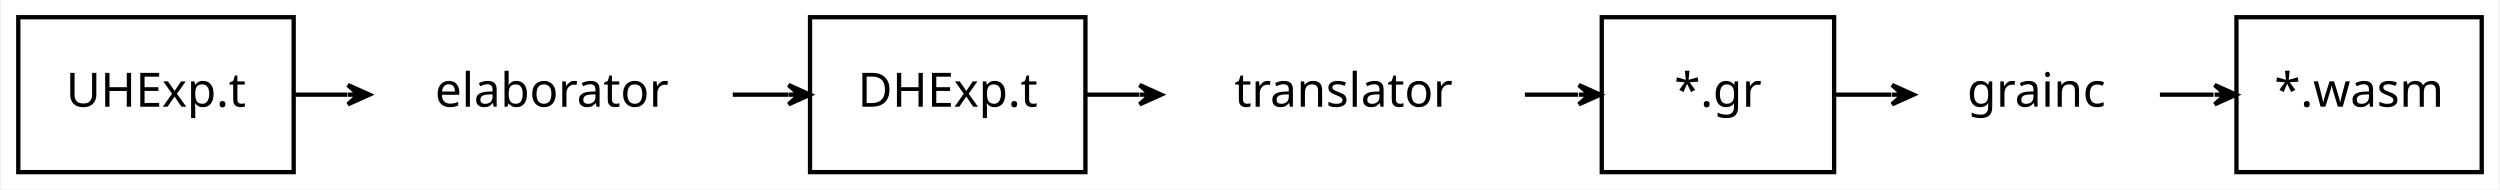
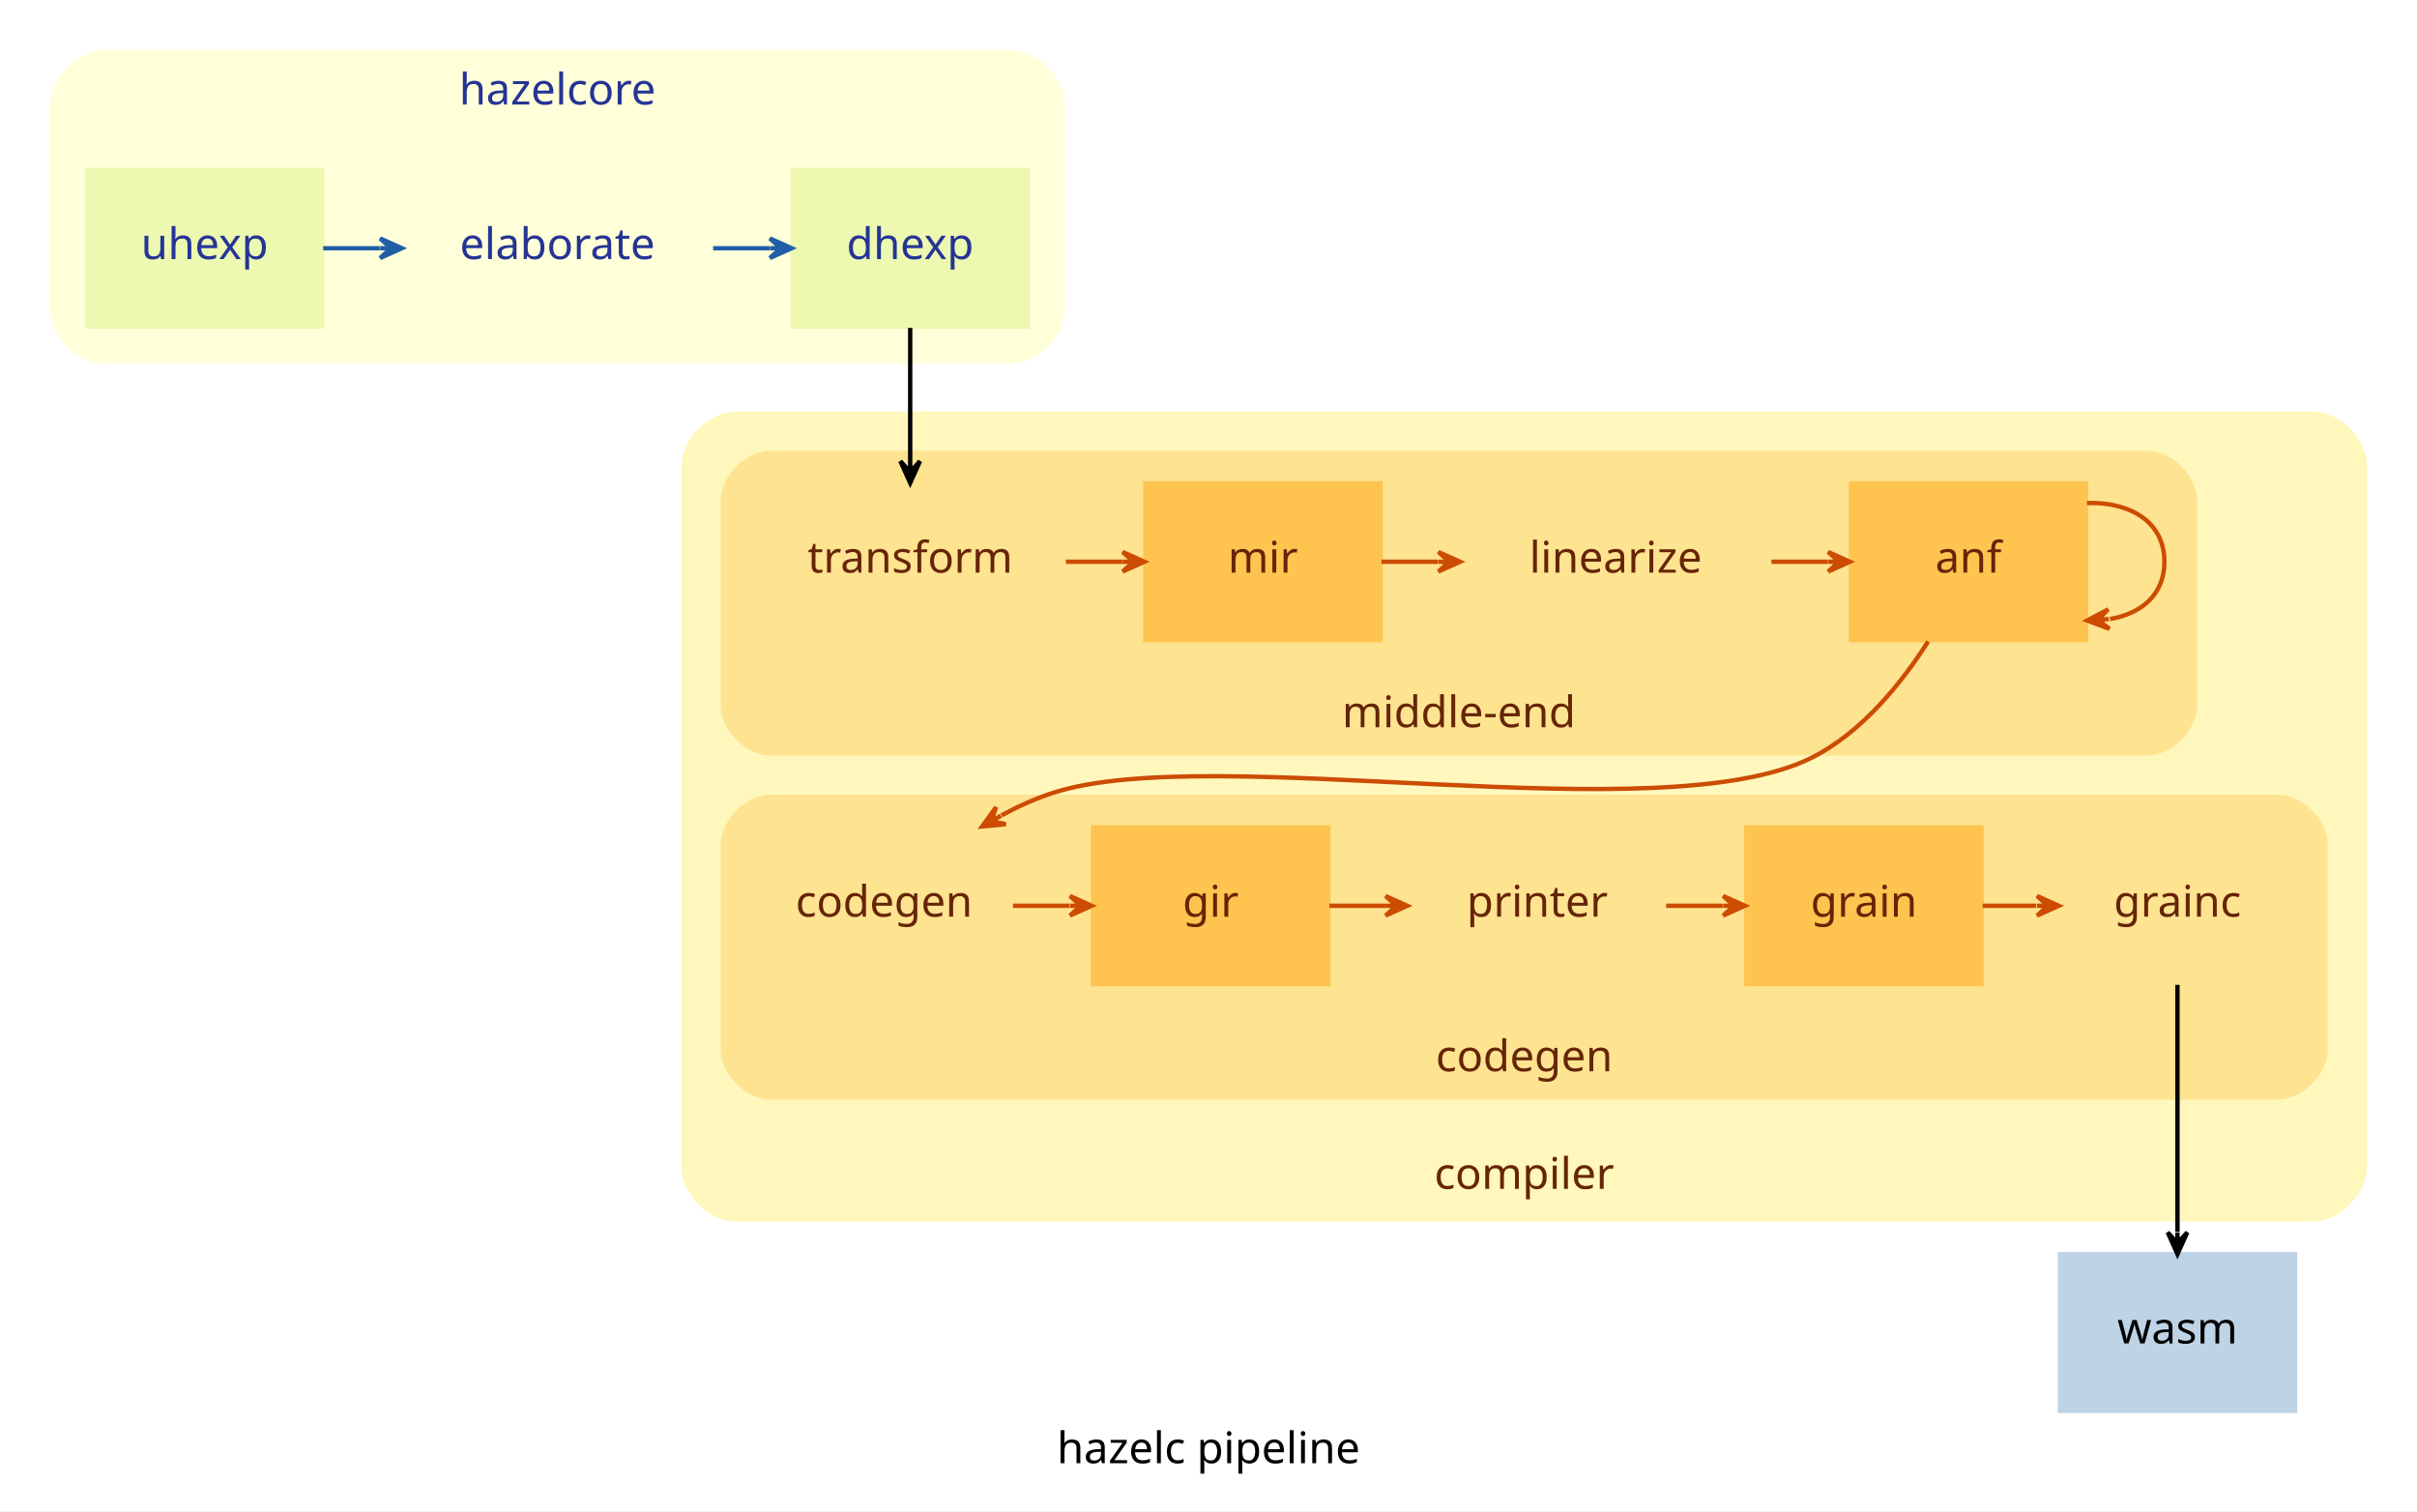
- <svg xmlns="http://www.w3.org/2000/svg" width="581pt" height="44pt" viewBox="0.00 0.00 580.50 44.00">
-   <g id="graph0" class="graph" transform="scale(1 1) rotate(0) translate(4 40)">
-     <polygon fill="white" stroke="transparent" points="-4,4 -4,-40 576.5,-40 576.5,4 -4,4" />
+ <svg xmlns="http://www.w3.org/2000/svg" width="555pt" height="347pt" viewBox="0.00 0.00 555.00 347.00">
+   <g id="graph0" class="graph" transform="scale(1 1) rotate(0) translate(4 343)">
+     <polygon fill="white" stroke="transparent" points="-4,4 -4,-343 551,-343 551,4 -4,4" />
+     <text text-anchor="middle" x="273.5" y="-7" font-family="Fira Code" font-size="10.00">hazelc pipeline</text>
+     <g id="clust1" class="cluster">
+       <path fill="#ffffd9" stroke="#ffffd9" d="M20,-260C20,-260 228,-260 228,-260 234,-260 240,-266 240,-272 240,-272 240,-319 240,-319 240,-325 234,-331 228,-331 228,-331 20,-331 20,-331 14,-331 8,-325 8,-319 8,-319 8,-272 8,-272 8,-266 14,-260 20,-260" />
+       <text text-anchor="middle" x="124" y="-319" font-family="Fira Code" font-size="10.00" fill="#253494">hazelcore</text>
+     </g>
+     <g id="clust2" class="cluster">
+       <path fill="#fff7bc" stroke="#fff7bc" d="M165,-63C165,-63 527,-63 527,-63 533,-63 539,-69 539,-75 539,-75 539,-236 539,-236 539,-242 533,-248 527,-248 527,-248 165,-248 165,-248 159,-248 153,-242 153,-236 153,-236 153,-75 153,-75 153,-69 159,-63 165,-63" />
+       <text text-anchor="middle" x="346" y="-70" font-family="Fira Code" font-size="10.00" fill="#662506">compiler</text>
+     </g>
+     <g id="clust3" class="cluster">
+       <path fill="#fee391" stroke="#fff7bc" d="M173,-169C173,-169 489,-169 489,-169 495,-169 501,-175 501,-181 501,-181 501,-228 501,-228 501,-234 495,-240 489,-240 489,-240 173,-240 173,-240 167,-240 161,-234 161,-228 161,-228 161,-181 161,-181 161,-175 167,-169 173,-169" />
+       <text text-anchor="middle" x="331" y="-176" font-family="Fira Code" font-size="10.00" fill="#662506">middle-end</text>
+     </g>
+     <g id="clust4" class="cluster">
+       <path fill="#fee391" stroke="#fff7bc" d="M173,-90C173,-90 519,-90 519,-90 525,-90 531,-96 531,-102 531,-102 531,-149 531,-149 531,-155 525,-161 519,-161 519,-161 173,-161 173,-161 167,-161 161,-155 161,-149 161,-149 161,-102 161,-102 161,-96 167,-90 173,-90" />
+       <text text-anchor="middle" x="346" y="-97" font-family="Fira Code" font-size="10.00" fill="#662506">codegen</text>
+     </g>
    <g id="node1" class="node">
-       <text text-anchor="middle" x="124" y="-15.2" font-family="Fira Code" font-size="11.00">elaborator</text>
+       <text text-anchor="middle" x="124" y="-283.5" font-family="Fira Code" font-size="10.00" fill="#253494">elaborate</text>
    </g>
    <g id="node3" class="node">
-       <polygon fill="none" stroke="black" points="248,-36 184,-36 184,0 248,0 248,-36" />
-       <text text-anchor="middle" x="216" y="-15.2" font-family="Fira Code" font-size="11.00">DHExp.t</text>
+       <polygon fill="#edf8b1" stroke="#edf8b1" points="232,-304 178,-304 178,-268 232,-268 232,-304" />
+       <text text-anchor="middle" x="205" y="-283.5" font-family="Fira Code" font-size="10.00" fill="#253494">dhexp</text>
    </g>
    <g id="edge2" class="edge">
-       <path fill="none" stroke="black" d="M166.05,-18C170.35,-18 174.65,-18 178.95,-18" />
-       <polygon fill="black" stroke="black" points="184,-18 179,-20.25 181.5,-18 179,-18 179,-18 179,-18 181.5,-18 179,-15.75 184,-18 184,-18" />
+       <path fill="none" stroke="#225ea8" d="M159.75,-286C164.07,-286 168.39,-286 172.71,-286" />
+       <polygon fill="#225ea8" stroke="#225ea8" points="177.78,-286 172.78,-288.25 175.28,-286 172.78,-286 172.78,-286 172.78,-286 175.28,-286 172.78,-283.75 177.78,-286 177.78,-286" />
    </g>
    <g id="node2" class="node">
-       <polygon fill="none" stroke="black" points="64,-36 0,-36 0,0 64,0 64,-36" />
-       <text text-anchor="middle" x="32" y="-15.2" font-family="Fira Code" font-size="11.00">UHExp.t</text>
+       <polygon fill="#edf8b1" stroke="#edf8b1" points="70,-304 16,-304 16,-268 70,-268 70,-304" />
+       <text text-anchor="middle" x="43" y="-283.5" font-family="Fira Code" font-size="10.00" fill="#253494">uhexp</text>
    </g>
    <g id="edge1" class="edge">
-       <path fill="none" stroke="black" d="M64.34,-18C68.39,-18 72.43,-18 76.47,-18" />
-       <polygon fill="black" stroke="black" points="81.59,-18 76.59,-20.25 79.09,-18 76.59,-18 76.59,-18 76.59,-18 79.09,-18 76.59,-15.75 81.59,-18 81.59,-18" />
+       <path fill="none" stroke="#225ea8" d="M70.21,-286C74.54,-286 78.87,-286 83.2,-286" />
+       <polygon fill="#225ea8" stroke="#225ea8" points="88.28,-286 83.28,-288.25 85.78,-286 83.28,-286 83.28,-286 83.28,-286 85.78,-286 83.28,-283.75 88.28,-286 88.28,-286" />
    </g>
    <g id="node4" class="node">
-       <text text-anchor="middle" x="308" y="-15.2" font-family="Fira Code" font-size="11.00">translator</text>
+       <text text-anchor="middle" x="205" y="-211.5" font-family="Fira Code" font-size="10.00" fill="#662506">transform</text>
+     </g>
+     <g id="edge12" class="edge">
+       <path fill="none" stroke="black" d="M205,-267.7C205,-258.46 205,-246.98 205,-237.11" />
+       <polygon fill="black" stroke="black" points="205,-232.1 207.25,-237.1 205,-234.6 205,-237.1 205,-237.1 205,-237.1 205,-234.6 202.75,-237.1 205,-232.1 205,-232.1" />
+     </g>
+     <g id="node6" class="node">
+       <polygon fill="#fec44f" stroke="#fec44f" points="313,-232 259,-232 259,-196 313,-196 313,-232" />
+       <text text-anchor="middle" x="286" y="-211.5" font-family="Fira Code" font-size="10.00" fill="#662506">mir</text>
+     </g>
+     <g id="edge3" class="edge">
+       <path fill="none" stroke="#cc4c02" d="M240.75,-214C245.07,-214 249.39,-214 253.71,-214" />
+       <polygon fill="#cc4c02" stroke="#cc4c02" points="258.78,-214 253.78,-216.25 256.28,-214 253.78,-214 253.78,-214 253.78,-214 256.28,-214 253.78,-211.75 258.78,-214 258.78,-214" />
+     </g>
+     <g id="node5" class="node">
+       <text text-anchor="middle" x="367" y="-211.5" font-family="Fira Code" font-size="10.00" fill="#662506">linearize</text>
+     </g>
+     <g id="node7" class="node">
+       <polygon fill="#fec44f" stroke="#fec44f" points="475,-232 421,-232 421,-196 475,-196 475,-232" />
+       <text text-anchor="middle" x="448" y="-211.5" font-family="Fira Code" font-size="10.00" fill="#662506">anf</text>
    </g>
    <g id="edge5" class="edge">
-       <path fill="none" stroke="black" d="M248.34,-18C252.39,-18 256.43,-18 260.47,-18" />
-       <polygon fill="black" stroke="black" points="265.59,-18 260.59,-20.25 263.09,-18 260.59,-18 260.59,-18 260.59,-18 263.09,-18 260.59,-15.75 265.59,-18 265.59,-18" />
+       <path fill="none" stroke="#cc4c02" d="M402.75,-214C407.07,-214 411.39,-214 415.71,-214" />
+       <polygon fill="#cc4c02" stroke="#cc4c02" points="420.78,-214 415.78,-216.25 418.28,-214 415.78,-214 415.78,-214 415.78,-214 418.28,-214 415.78,-211.75 420.78,-214 420.78,-214" />
    </g>
-     <g id="node6" class="node">
-       <polygon fill="none" stroke="black" points="422,-36 368,-36 368,0 422,0 422,-36" />
-       <text text-anchor="middle" x="395" y="-15.2" font-family="Fira Code" font-size="11.00">*.gr</text>
-     </g>
-     <g id="edge3" class="edge">
-       <path fill="none" stroke="black" d="M350.14,-18C354.25,-18 358.35,-18 362.46,-18" />
-       <polygon fill="black" stroke="black" points="367.66,-18 362.66,-20.25 365.16,-18 362.66,-18 362.66,-18 362.66,-18 365.16,-18 362.66,-15.75 367.66,-18 367.66,-18" />
-     </g>
-     <g id="node5" class="node">
-       <text text-anchor="middle" x="469" y="-15.2" font-family="Fira Code" font-size="11.00">grainc</text>
-     </g>
-     <g id="node7" class="node">
-       <polygon fill="none" stroke="black" points="572.5,-36 515.5,-36 515.5,0 572.5,0 572.5,-36" />
-       <text text-anchor="middle" x="544" y="-15.2" font-family="Fira Code" font-size="11.00">*.wasm</text>
+     <g id="edge4" class="edge">
+       <path fill="none" stroke="#cc4c02" d="M313.21,-214C317.54,-214 321.87,-214 326.2,-214" />
+       <polygon fill="#cc4c02" stroke="#cc4c02" points="331.28,-214 326.28,-216.25 328.78,-214 326.28,-214 326.28,-214 326.28,-214 328.78,-214 326.28,-211.75 331.28,-214 331.28,-214" />
    </g>
    <g id="edge6" class="edge">
-       <path fill="none" stroke="black" d="M497.71,-18C501.86,-18 506.02,-18 510.17,-18" />
-       <polygon fill="black" stroke="black" points="515.43,-18 510.43,-20.25 512.93,-18 510.43,-18 510.43,-18 510.43,-18 512.93,-18 510.43,-15.75 515.43,-18 515.43,-18" />
+       <path fill="none" stroke="#cc4c02" d="M475.24,-227.49C485.02,-227.78 493,-223.28 493,-214 493,-206.46 487.73,-202.08 480.51,-200.85" />
+       <polygon fill="#cc4c02" stroke="#cc4c02" points="475.24,-200.51 480.38,-198.59 477.74,-200.67 480.23,-200.84 480.23,-200.84 480.23,-200.84 477.74,-200.67 480.08,-203.08 475.24,-200.51 475.24,-200.51" />
    </g>
-     <g id="edge4" class="edge">
-       <path fill="none" stroke="black" d="M422.17,-18C426.55,-18 430.94,-18 435.32,-18" />
-       <polygon fill="black" stroke="black" points="440.46,-18 435.46,-20.25 437.96,-18 435.46,-18 435.46,-18 435.46,-18 437.96,-18 435.46,-15.75 440.46,-18 440.46,-18" />
+     <g id="node8" class="node">
+       <text text-anchor="middle" x="199" y="-132.5" font-family="Fira Code" font-size="10.00" fill="#662506">codegen</text>
+     </g>
+     <g id="edge11" class="edge">
+       <path fill="none" stroke="#cc4c02" d="M438.75,-195.7C432.57,-186.02 423.47,-174.76 412,-169 377.41,-151.63 274.89,-172.73 238,-161 233.92,-159.7 229.86,-157.87 225.97,-155.77" />
+       <polygon fill="#cc4c02" stroke="#cc4c02" points="221.51,-153.21 226.96,-153.74 223.68,-154.45 225.84,-155.7 225.84,-155.7 225.84,-155.7 223.68,-154.45 224.72,-157.65 221.51,-153.21 221.51,-153.21" />
+     </g>
+     <g id="node11" class="node">
+       <polygon fill="#fec44f" stroke="#fec44f" points="301,-153 247,-153 247,-117 301,-117 301,-153" />
+       <text text-anchor="middle" x="274" y="-132.5" font-family="Fira Code" font-size="10.00" fill="#662506">gir</text>
+     </g>
+     <g id="edge7" class="edge">
+       <path fill="none" stroke="#cc4c02" d="M228.59,-135C232.92,-135 237.26,-135 241.59,-135" />
+       <polygon fill="#cc4c02" stroke="#cc4c02" points="246.68,-135 241.68,-137.25 244.18,-135 241.68,-135 241.68,-135 241.68,-135 244.18,-135 241.68,-132.75 246.68,-135 246.68,-135" />
+     </g>
+     <g id="node9" class="node">
+       <text text-anchor="middle" x="349" y="-132.5" font-family="Fira Code" font-size="10.00" fill="#662506">printer</text>
+     </g>
+     <g id="node12" class="node">
+       <polygon fill="#fec44f" stroke="#fec44f" points="451,-153 397,-153 397,-117 451,-117 451,-153" />
+       <text text-anchor="middle" x="424" y="-132.5" font-family="Fira Code" font-size="10.00" fill="#662506">grain</text>
+     </g>
+     <g id="edge9" class="edge">
+       <path fill="none" stroke="#cc4c02" d="M378.59,-135C382.92,-135 387.26,-135 391.59,-135" />
+       <polygon fill="#cc4c02" stroke="#cc4c02" points="396.68,-135 391.68,-137.25 394.18,-135 391.68,-135 391.68,-135 391.68,-135 394.18,-135 391.68,-132.75 396.68,-135 396.68,-135" />
+     </g>
+     <g id="node10" class="node">
+       <text text-anchor="middle" x="496" y="-132.5" font-family="Fira Code" font-size="10.00" fill="#662506">grainc</text>
+     </g>
+     <g id="node13" class="node">
+       <polygon fill="#bfd3e6" stroke="#bfd3e6" points="523,-55 469,-55 469,-19 523,-19 523,-55" />
+       <text text-anchor="middle" x="496" y="-34.5" font-family="Fira Code" font-size="10.00">wasm</text>
+     </g>
+     <g id="edge13" class="edge">
+       <path fill="none" stroke="black" d="M496,-116.84C496,-101 496,-77.4 496,-60.15" />
+       <polygon fill="black" stroke="black" points="496,-55.01 498.25,-60.01 496,-57.51 496,-60.01 496,-60.01 496,-60.01 496,-57.51 493.75,-60.01 496,-55.01 496,-55.01" />
+     </g>
+     <g id="edge8" class="edge">
+       <path fill="none" stroke="#cc4c02" d="M301.25,-135C305.54,-135 309.83,-135 314.12,-135" />
+       <polygon fill="#cc4c02" stroke="#cc4c02" points="319.15,-135 314.15,-137.25 316.65,-135 314.15,-135 314.15,-135 314.15,-135 316.65,-135 314.15,-132.75 319.15,-135 319.15,-135" />
+     </g>
+     <g id="edge10" class="edge">
+       <path fill="none" stroke="#cc4c02" d="M451.28,-135C455.38,-135 459.47,-135 463.56,-135" />
+       <polygon fill="#cc4c02" stroke="#cc4c02" points="468.75,-135 463.75,-137.25 466.25,-135 463.75,-135 463.75,-135 463.75,-135 466.25,-135 463.75,-132.75 468.75,-135 468.75,-135" />
    </g>
  </g>
</svg>
